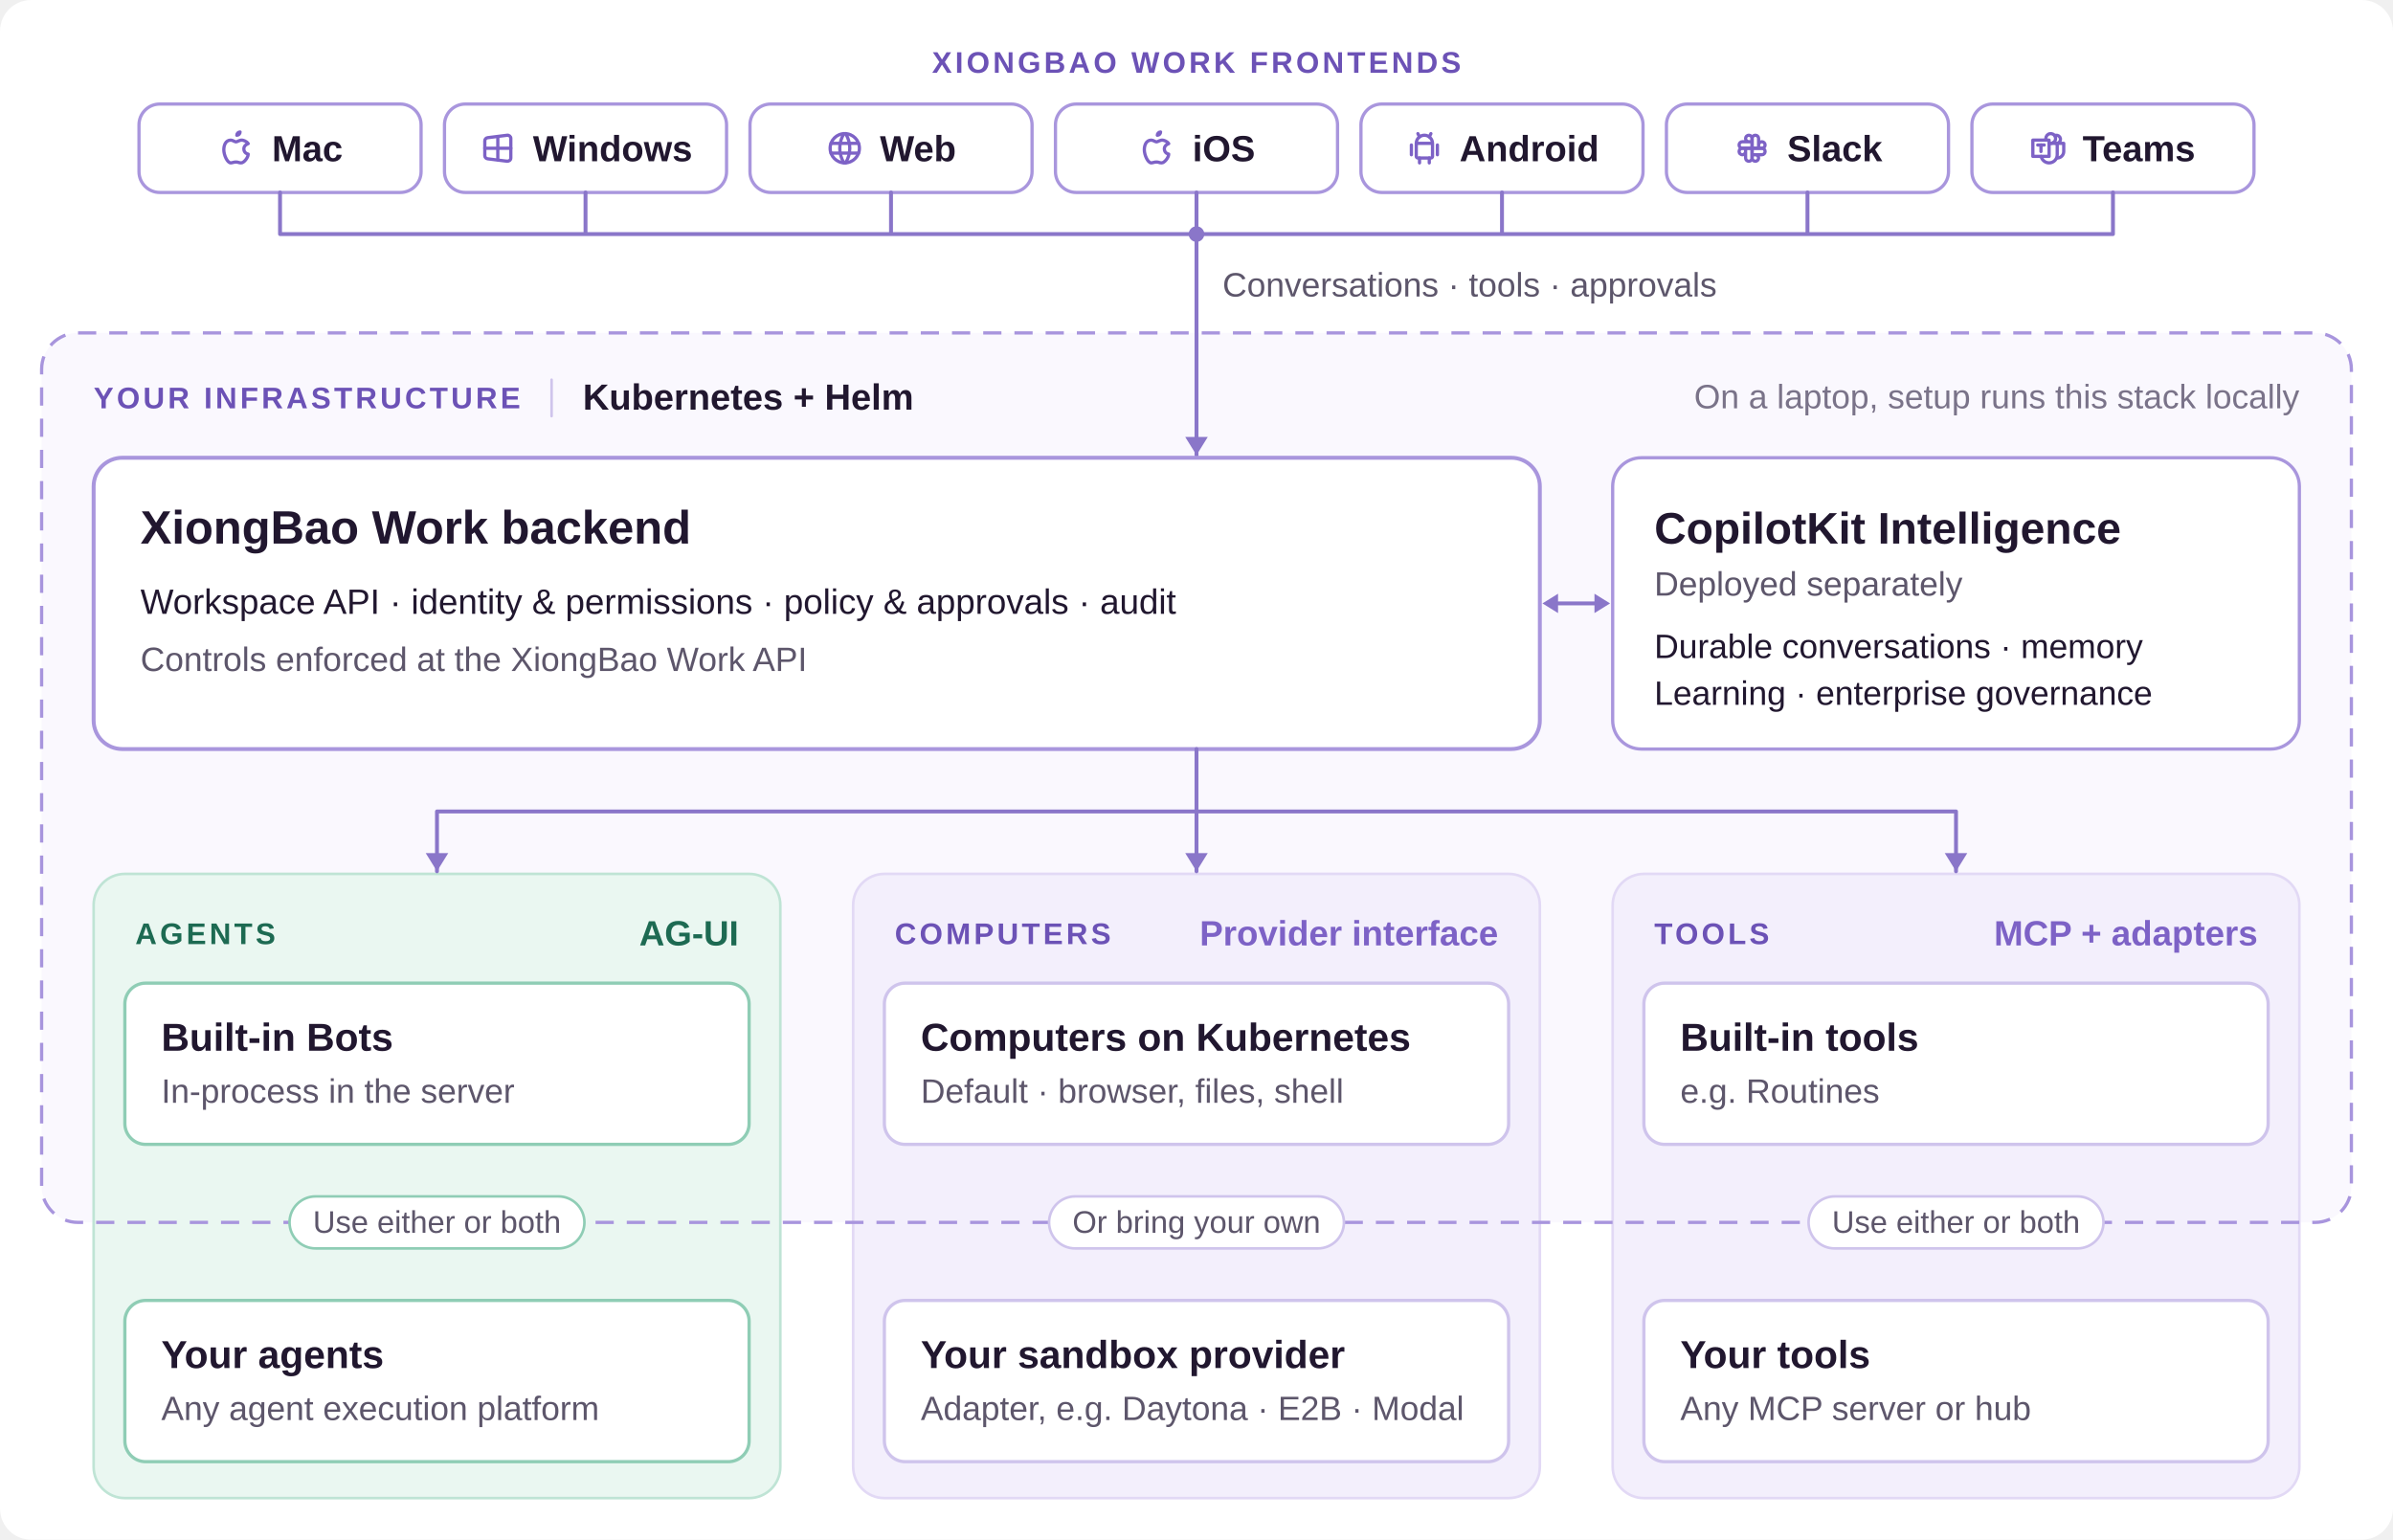
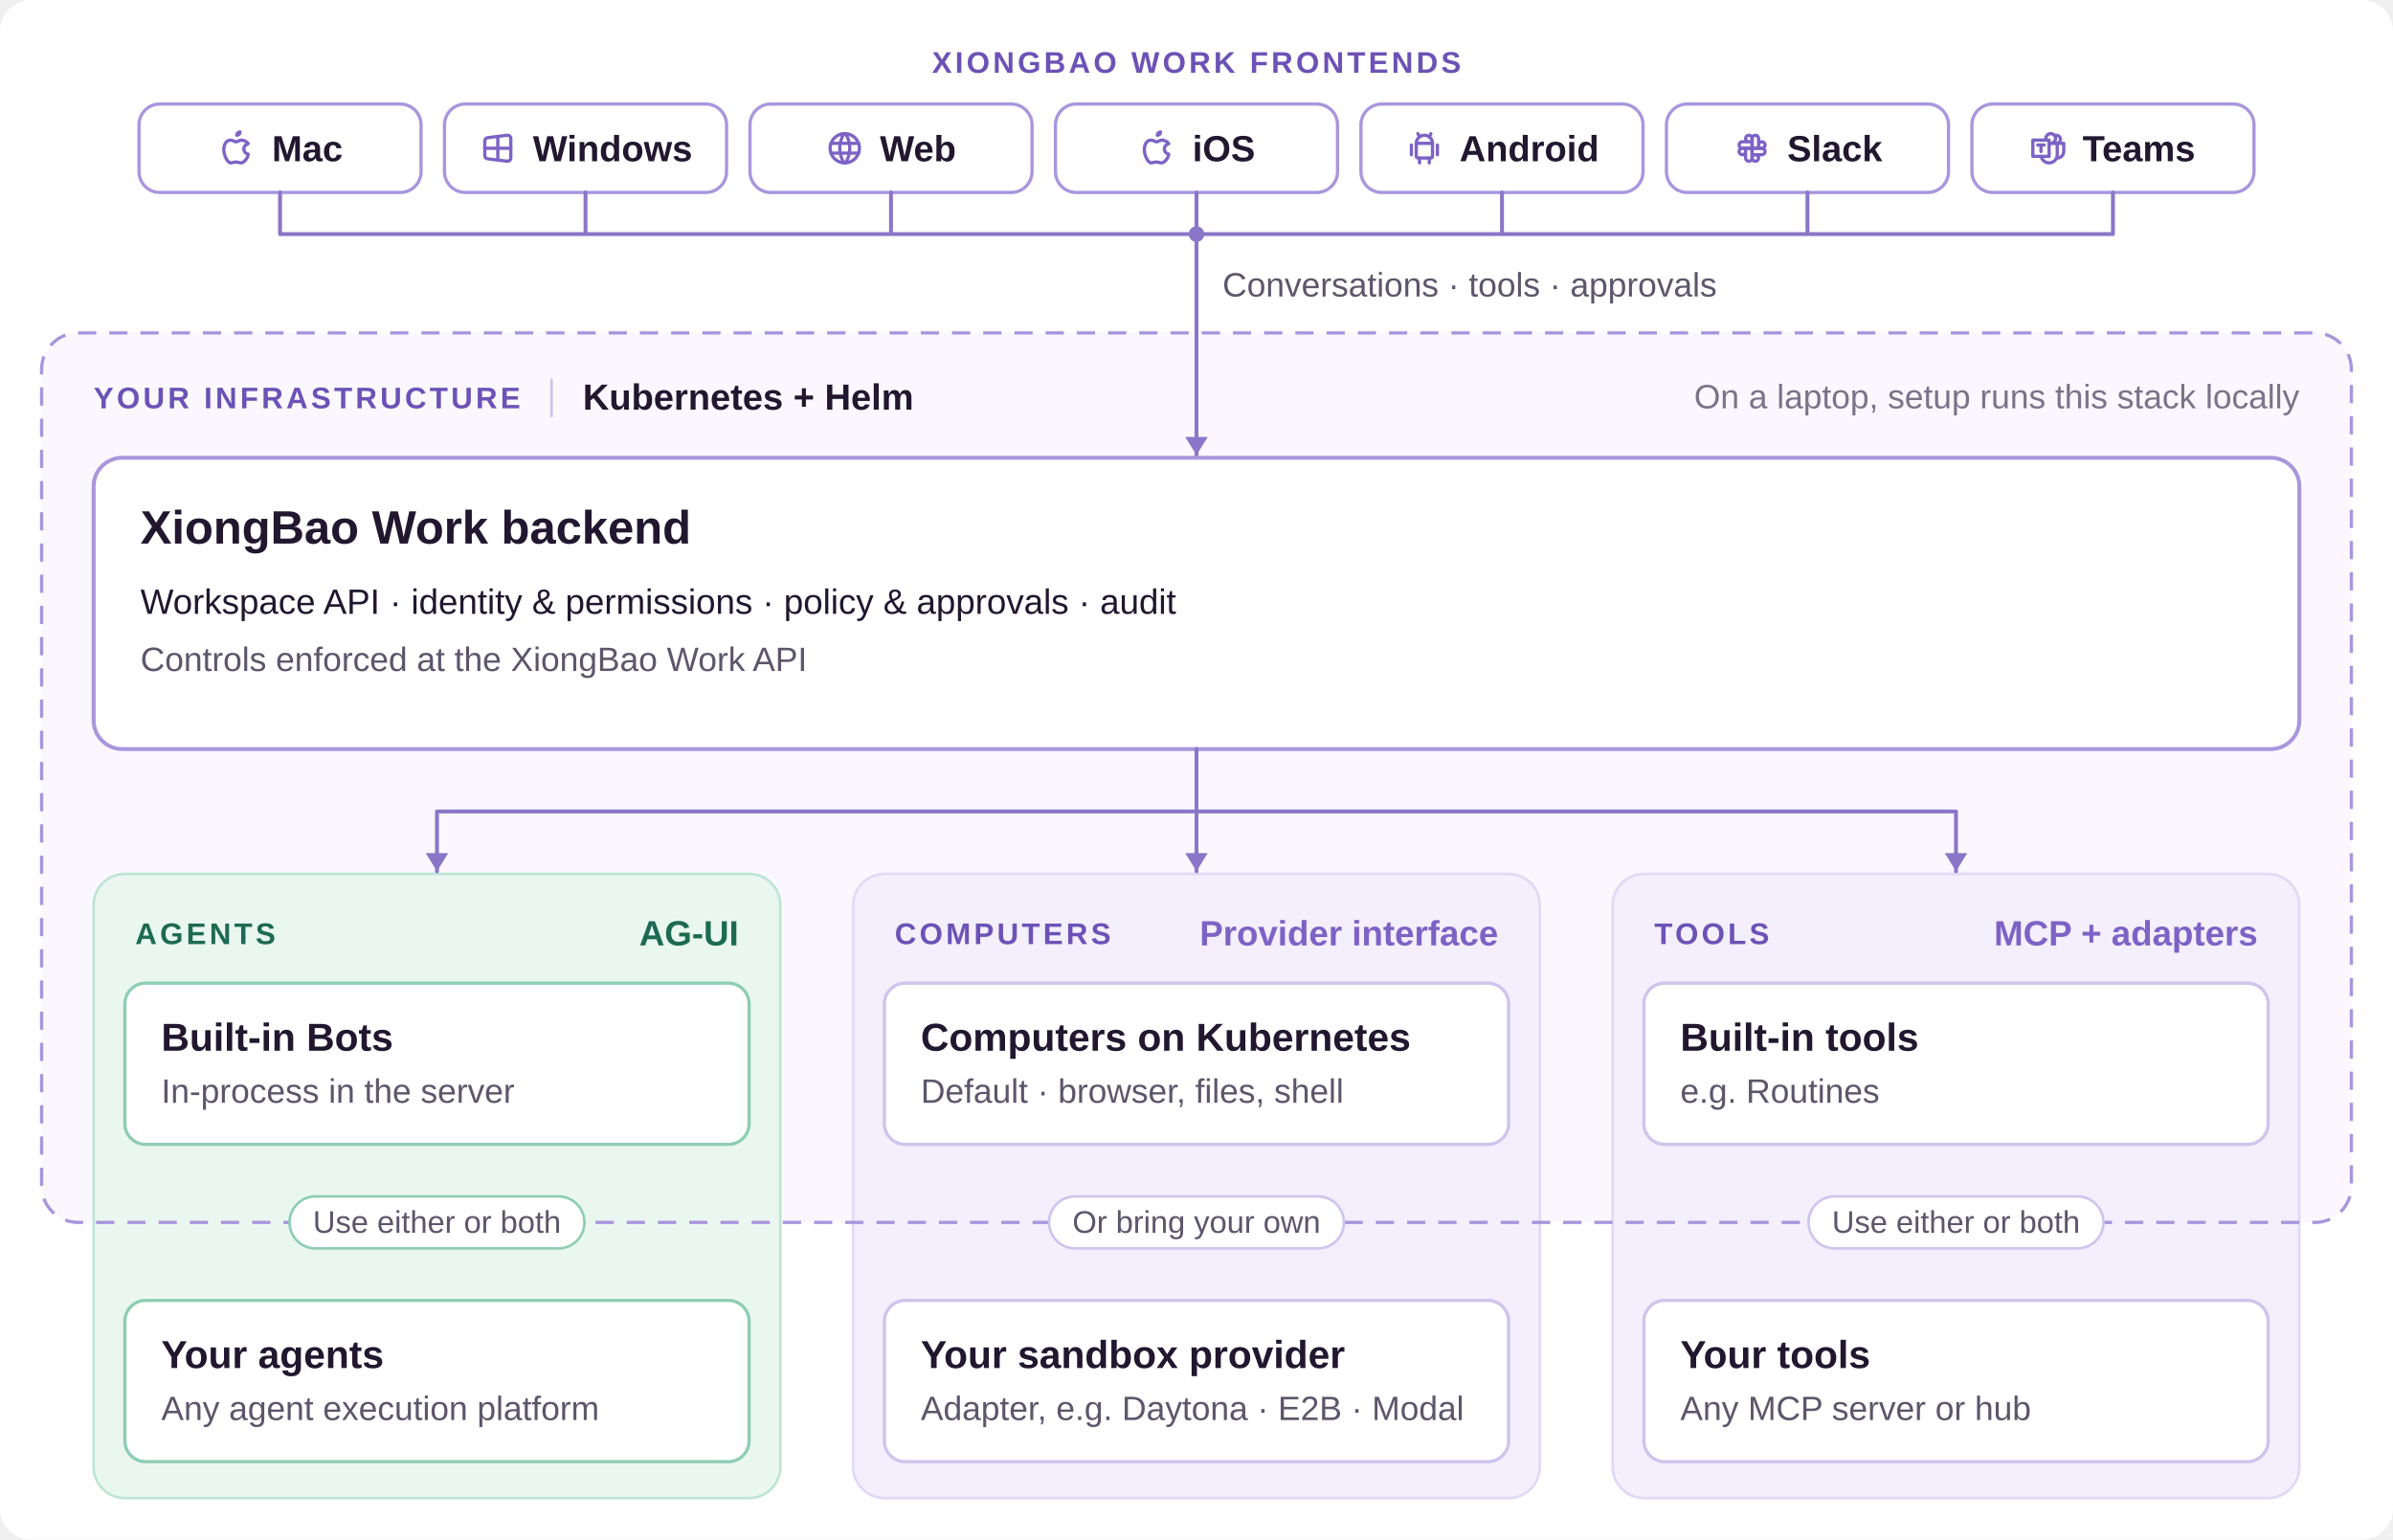
<svg xmlns="http://www.w3.org/2000/svg" viewBox="0 0 920 592" width="920" height="592" role="img" aria-labelledby="arch-title arch-desc" font-family="Arial, Helvetica, sans-serif">
  <rect width="920" height="592" rx="12" fill="#ffffff" />
  <rect x="16" y="128" width="888" height="342" rx="14" fill="#faf8fe" stroke="none" stroke-width="1" />
  <rect x="36" y="336" width="264" height="240" rx="12" fill="#eaf7f1" stroke="#bfe4d5" stroke-width="1" />
  <rect x="328" y="336" width="264" height="240" rx="12" fill="#f3effc" stroke="#e2d9f5" stroke-width="1" />
  <rect x="620" y="336" width="264" height="240" rx="12" fill="#f3effc" stroke="#e2d9f5" stroke-width="1" />
  <rect x="16" y="128" width="888" height="342" rx="14" fill="none" stroke="#a895dd" stroke-width="1.25" stroke-dasharray="7 5" />
  <text x="460" y="28" font-size="11.5" fill="#6c52b6" font-weight="700" text-anchor="middle" letter-spacing="1.2">XIONGBAO WORK FRONTENDS</text>
  <rect x="53.439" y="40" width="108.446" height="34" rx="8" fill="#ffffff" stroke="#a996dd" stroke-width="1.25" />
  <g transform="translate(83.547 49.5) scale(0.625)" fill="none" stroke="#7d62c6" stroke-width="2" stroke-linecap="round" stroke-linejoin="round">
    <path d="M8.286 7.008c-3.216 0 -4.286 3.23 -4.286 5.92c0 3.229 2.143 8.072 4.286 8.072c1.165 -.05 1.799 -.538 3.214 -.538c1.406 0 1.607 .538 3.214 .538s4.286 -3.229 4.286 -5.381c-.03 -.011 -2.649 -.434 -2.679 -3.23c-.02 -2.335 2.589 -3.179 2.679 -3.228c-1.096 -1.606 -3.162 -2.113 -3.75 -2.153c-1.535 -.12 -3.032 1.077 -3.75 1.077c-.729 0 -2.036 -1.077 -3.214 -1.077" />
    <path d="M12 4a2 2 0 0 0 2 -2a2 2 0 0 0 -2 2" />
  </g>
  <text x="104.547" y="62" font-size="14" fill="#21172f" font-weight="700">Mac</text>
  <rect x="170.885" y="40" width="108.446" height="34" rx="8" fill="#ffffff" stroke="#a996dd" stroke-width="1.25" />
  <g transform="translate(183.885 49.5) scale(0.625)" fill="none" stroke="#7d62c6" stroke-width="2" stroke-linecap="round" stroke-linejoin="round">
    <path d="M17.8 20l-12 -1.5c-1 -.1 -1.8 -.9 -1.8 -1.9v-9.2c0 -1 .8 -1.8 1.8 -1.9l12 -1.5c1.2 -.1 2.2 .8 2.2 1.9v12.1c0 1.2 -1.1 2.1 -2.2 1.9l0 .1" />
    <path d="M12 5l0 14" />
    <path d="M4 12l16 0" />
  </g>
  <text x="204.885" y="62" font-size="14" fill="#21172f" font-weight="700">Windows</text>
  <rect x="288.331" y="40" width="108.446" height="34" rx="8" fill="#ffffff" stroke="#a996dd" stroke-width="1.25" />
  <g transform="translate(317.277 49.5) scale(0.625)" fill="none" stroke="#7d62c6" stroke-width="2" stroke-linecap="round" stroke-linejoin="round">
    <path d="M3 12a9 9 0 1 0 18 0a9 9 0 0 0 -18 0" />
    <path d="M3.6 9h16.8" />
    <path d="M3.6 15h16.8" />
    <path d="M11.5 3a17 17 0 0 0 0 18" />
    <path d="M12.5 3a17 17 0 0 1 0 18" />
  </g>
  <text x="338.277" y="62" font-size="14" fill="#21172f" font-weight="700">Web</text>
  <rect x="405.777" y="40" width="108.446" height="34" rx="8" fill="#ffffff" stroke="#a996dd" stroke-width="1.25" />
  <g transform="translate(437.439 49.5) scale(0.625)" fill="none" stroke="#7d62c6" stroke-width="2" stroke-linecap="round" stroke-linejoin="round">
    <path d="M8.286 7.008c-3.216 0 -4.286 3.23 -4.286 5.92c0 3.229 2.143 8.072 4.286 8.072c1.165 -.05 1.799 -.538 3.214 -.538c1.406 0 1.607 .538 3.214 .538s4.286 -3.229 4.286 -5.381c-.03 -.011 -2.649 -.434 -2.679 -3.23c-.02 -2.335 2.589 -3.179 2.679 -3.228c-1.096 -1.606 -3.162 -2.113 -3.75 -2.153c-1.535 -.12 -3.032 1.077 -3.75 1.077c-.729 0 -2.036 -1.077 -3.214 -1.077" />
    <path d="M12 4a2 2 0 0 0 2 -2a2 2 0 0 0 -2 2" />
  </g>
  <text x="458.439" y="62" font-size="14" fill="#21172f" font-weight="700">iOS</text>
  <rect x="523.223" y="40" width="108.446" height="34" rx="8" fill="#ffffff" stroke="#a996dd" stroke-width="1.25" />
  <g transform="translate(540.115 49.5) scale(0.625)" fill="none" stroke="#7d62c6" stroke-width="2" stroke-linecap="round" stroke-linejoin="round">
    <path d="M4 10l0 6" />
    <path d="M20 10l0 6" />
    <path d="M7 9h10v8a1 1 0 0 1 -1 1h-8a1 1 0 0 1 -1 -1v-8a5 5 0 0 1 10 0" />
    <path d="M8 3l1 2" />
    <path d="M16 3l-1 2" />
    <path d="M9 18l0 3" />
    <path d="M15 18l0 3" />
  </g>
  <text x="561.115" y="62" font-size="14" fill="#21172f" font-weight="700">Android</text>
  <rect x="640.669" y="40" width="108.446" height="34" rx="8" fill="#ffffff" stroke="#a996dd" stroke-width="1.25" />
  <g transform="translate(666.101 49.5) scale(0.625)" fill="none" stroke="#7d62c6" stroke-width="2" stroke-linecap="round" stroke-linejoin="round">
    <path d="M12 12v-6a2 2 0 0 1 4 0v6m0 -2a2 2 0 1 1 2 2h-6" />
    <path d="M12 12h6a2 2 0 0 1 0 4h-6m2 0a2 2 0 1 1 -2 2v-6" />
    <path d="M12 12v6a2 2 0 0 1 -4 0v-6m0 2a2 2 0 1 1 -2 -2h6" />
    <path d="M12 12h-6a2 2 0 0 1 0 -4h6m-2 0a2 2 0 1 1 2 -2v6" />
  </g>
  <text x="687.101" y="62" font-size="14" fill="#21172f" font-weight="700">Slack</text>
  <rect x="758.115" y="40" width="108.446" height="34" rx="8" fill="#ffffff" stroke="#a996dd" stroke-width="1.25" />
  <g transform="translate(779.662 49.5) scale(0.625)" fill="none" stroke="#7d62c6" stroke-width="2" stroke-linecap="round" stroke-linejoin="round">
    <path d="M3 7h10v10h-10l0 -10" />
    <path d="M6 10h4" />
    <path d="M8 10v4" />
    <path d="M8.104 17c.47 2.274 2.483 4 4.896 4a5 5 0 0 0 5 -5v-7h-5" />
    <path d="M18 18a4 4 0 0 0 4 -4v-5h-4" />
    <path d="M13.003 8.83a3 3 0 1 0 -1.833 -1.833" />
    <path d="M15.83 8.36a2.5 2.5 0 1 0 .594 -4.117" />
  </g>
  <text x="800.662" y="62" font-size="14" fill="#21172f" font-weight="700">Teams</text>
  <path d="M107.662 74 V90 M225.108 74 V90 M342.554 74 V90 M460 74 V90 M577.446 74 V90 M694.892 74 V90 M812.338 74 V90 M107.662 90 H812.338" fill="none" stroke="#8a76c9" stroke-width="1.5" stroke-linecap="round" stroke-linejoin="round" />
  <circle cx="460" cy="90" r="3" fill="#8a76c9" />
  <path d="M460 90 V175" fill="none" stroke="#8a76c9" stroke-width="1.5" stroke-linecap="round" stroke-linejoin="round" />
  <path d="M460 175 L455.66 168 L464.34 168 Z" fill="#8a76c9" />
  <text x="470" y="114" font-size="13" fill="#5d566b">Conversations · tools · approvals</text>
  <text x="36" y="157" font-size="11.5" fill="#6c52b6" font-weight="700" letter-spacing="1.2">YOUR INFRASTRUCTURE</text>
  <path d="M212.062 146 V160" fill="none" stroke="#cfc4ec" stroke-width="1" stroke-linecap="round" stroke-linejoin="round" />
  <text x="224.062" y="157.5" font-size="14" fill="#21172f" font-weight="700">Kubernetes + Helm</text>
  <text x="884" y="157" font-size="13" fill="#7a7389" text-anchor="end">On a laptop, setup runs this stack locally</text>
-   <rect x="36" y="176" width="556" height="112" rx="11" fill="#ffffff" stroke="#a996dd" stroke-width="1.5" />
+   <rect x="36" y="176" width="848" height="112" rx="11" fill="#ffffff" stroke="#a996dd" stroke-width="1.5" />
  <text x="54" y="209" font-size="18" fill="#21172f" font-weight="700">XiongBao Work backend</text>
  <text x="54" y="236" font-size="13.5" fill="#21172f">Workspace API · identity &amp; permissions · policy &amp; approvals · audit</text>
  <text x="54" y="258" font-size="13" fill="#5d566b">Controls enforced at the XiongBao Work API</text>
-   <rect x="620" y="176" width="264" height="112" rx="11" fill="#ffffff" stroke="#a996dd" stroke-width="1.25" />
-   <text x="636" y="209" font-size="17" fill="#21172f" font-weight="700">CopilotKit Intelligence</text>
-   <text x="636" y="229" font-size="13" fill="#5d566b">Deployed separately</text>
-   <text x="636" y="253" font-size="13" fill="#21172f">Durable conversations · memory</text>
-   <text x="636" y="271" font-size="13" fill="#21172f">Learning · enterprise governance</text>
-   <path d="M599 232 H613" fill="none" stroke="#8a76c9" stroke-width="1.5" stroke-linecap="round" stroke-linejoin="round" />
-   <path d="M619 232 L613 228.28 L613 235.72 Z" fill="#8a76c9" />
-   <path d="M593 232 L599 228.28 L599 235.72 Z" fill="#8a76c9" />
  <path d="M460 288 V335 M168 335 V312 H752 V335" fill="none" stroke="#8a76c9" stroke-width="1.5" stroke-linecap="round" stroke-linejoin="round" />
  <path d="M168 335 L163.66 328 L172.34 328 Z" fill="#8a76c9" />
  <path d="M460 335 L455.66 328 L464.34 328 Z" fill="#8a76c9" />
  <path d="M752 335 L747.66 328 L756.34 328 Z" fill="#8a76c9" />
  <text x="52" y="363" font-size="11.5" fill="#1d6a52" font-weight="700" letter-spacing="1.2">AGENTS</text>
  <text x="284" y="363.5" font-size="13.5" fill="#1d6a52" font-weight="700" text-anchor="end">AG-UI</text>
  <rect x="48" y="378" width="240" height="62" rx="8" fill="#ffffff" stroke="#8fcdb5" stroke-width="1.25" />
  <text x="62" y="404" font-size="15" fill="#21172f" font-weight="700">Built-in Bots</text>
  <text x="62" y="424" font-size="13" fill="#5d566b">In-process in the server</text>
  <rect x="48" y="500" width="240" height="62" rx="8" fill="#ffffff" stroke="#8fcdb5" stroke-width="1.25" />
  <text x="62" y="526" font-size="15" fill="#21172f" font-weight="700">Your agents</text>
  <text x="62" y="546" font-size="13" fill="#5d566b">Any agent execution platform</text>
  <rect x="111.312" y="460" width="113.376" height="20" rx="10" fill="#ffffff" stroke="#8fcdb5" stroke-width="1" />
  <text x="168" y="474" font-size="12" fill="#5d566b" text-anchor="middle">Use either or both</text>
  <text x="344" y="363" font-size="11.5" fill="#6c52b6" font-weight="700" letter-spacing="1.2">COMPUTERS</text>
  <text x="576" y="363.5" font-size="13.5" fill="#7d62c6" font-weight="700" text-anchor="end">Provider interface</text>
  <rect x="340" y="378" width="240" height="62" rx="8" fill="#ffffff" stroke="#cfc4ec" stroke-width="1.25" />
  <text x="354" y="404" font-size="15" fill="#21172f" font-weight="700">Computers on Kubernetes</text>
  <text x="354" y="424" font-size="13" fill="#5d566b">Default · browser, files, shell</text>
  <rect x="340" y="500" width="240" height="62" rx="8" fill="#ffffff" stroke="#cfc4ec" stroke-width="1.25" />
  <text x="354" y="526" font-size="15" fill="#21172f" font-weight="700">Your sandbox provider</text>
  <text x="354" y="546" font-size="13" fill="#5d566b">Adapter, e.g. Daytona · E2B · Modal</text>
  <rect x="403.318" y="460" width="113.364" height="20" rx="10" fill="#ffffff" stroke="#cfc4ec" stroke-width="1" />
  <text x="460" y="474" font-size="12" fill="#5d566b" text-anchor="middle">Or bring your own</text>
  <text x="636" y="363" font-size="11.5" fill="#6c52b6" font-weight="700" letter-spacing="1.2">TOOLS</text>
  <text x="868" y="363.5" font-size="13.5" fill="#7d62c6" font-weight="700" text-anchor="end">MCP + adapters</text>
  <rect x="632" y="378" width="240" height="62" rx="8" fill="#ffffff" stroke="#cfc4ec" stroke-width="1.25" />
  <text x="646" y="404" font-size="15" fill="#21172f" font-weight="700">Built-in tools</text>
  <text x="646" y="424" font-size="13" fill="#5d566b">e.g. Routines</text>
  <rect x="632" y="500" width="240" height="62" rx="8" fill="#ffffff" stroke="#cfc4ec" stroke-width="1.25" />
  <text x="646" y="526" font-size="15" fill="#21172f" font-weight="700">Your tools</text>
  <text x="646" y="546" font-size="13" fill="#5d566b">Any MCP server or hub</text>
  <rect x="695.312" y="460" width="113.376" height="20" rx="10" fill="#ffffff" stroke="#cfc4ec" stroke-width="1" />
  <text x="752" y="474" font-size="12" fill="#5d566b" text-anchor="middle">Use either or both</text>
</svg>
